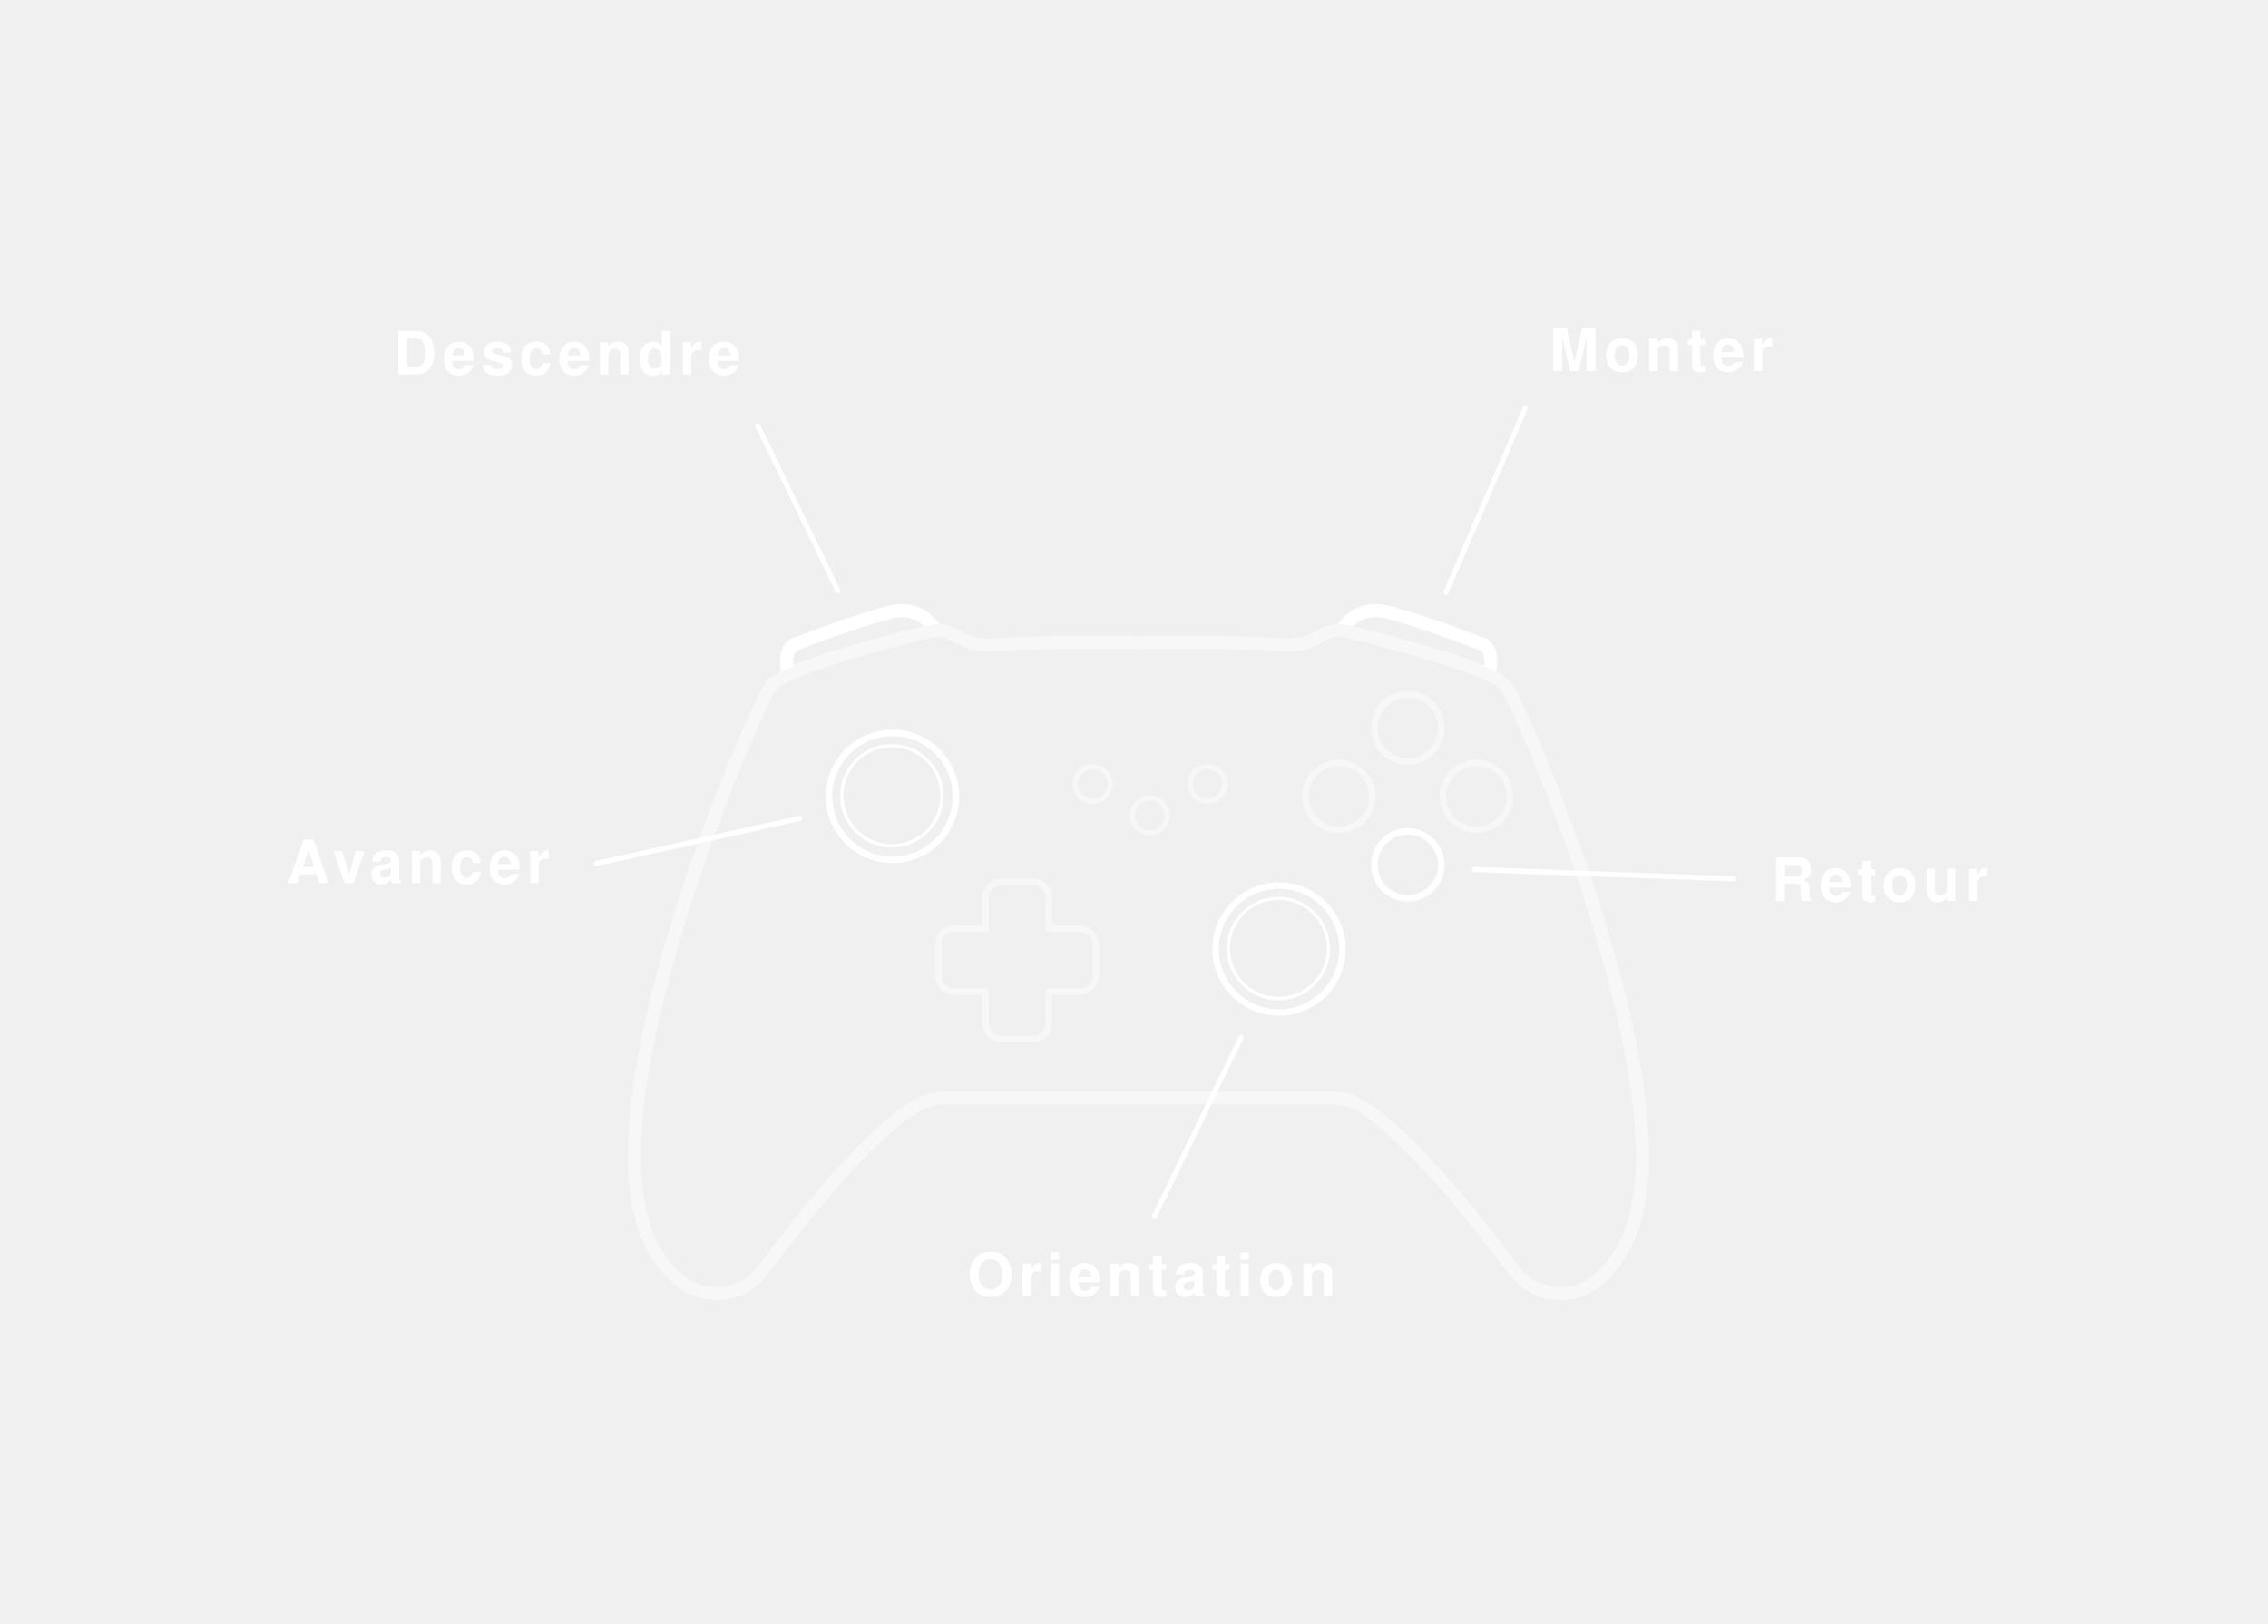
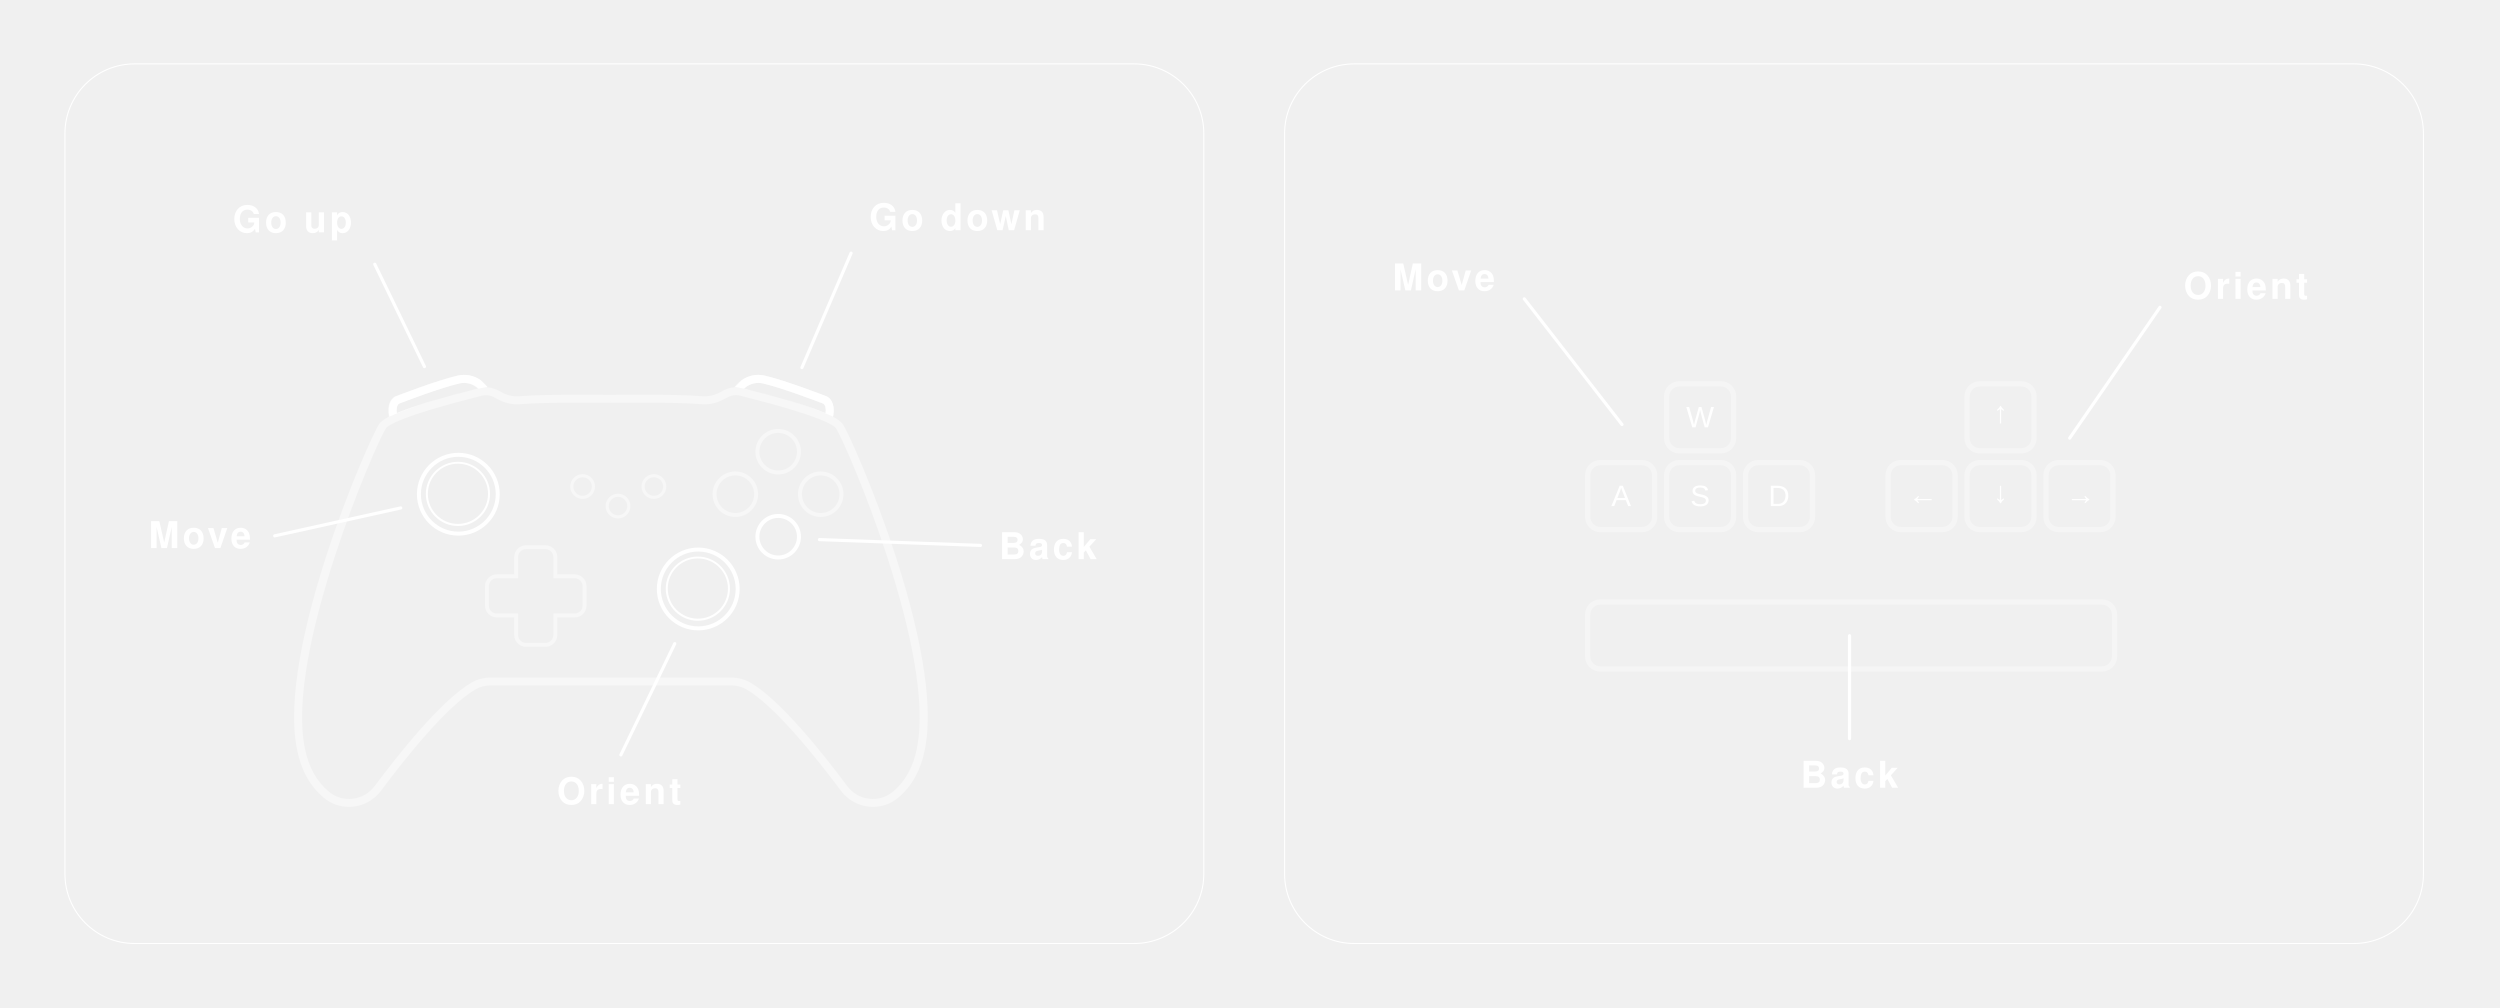
- <svg xmlns="http://www.w3.org/2000/svg" width="2666" height="1908" viewBox="0 0 2666 1908">
+ <svg xmlns="http://www.w3.org/2000/svg" width="4735" height="1908" viewBox="0 0 4735 1908">
  <g fill="none" fill-rule="evenodd">
-     <path fill="#FFF" fill-rule="nonzero" d="M1776.607,802.7 C1773.748,798.481 1767.701,794.122 1758.513,789.106 C1760.482,779.45 1762.122,761.075 1748.247,751.559 L1746.747,750.809 C1743.559,749.59 1669.966,720.95 1629.417,711.434 C1613.901,707.825 1597.729,711.153 1585.073,720.34 C1576.167,726.809 1572.417,732.387 1571.807,733.465 C1562.479,733.934 1555.073,737.075 1546.166,742.231 C1535.01,748.559 1522.635,751.418 1510.119,750.387 C1461.275,746.168 1343.759,747.668 1338.039,747.809 C1332.461,747.809 1214.799,746.168 1165.959,750.387 C1153.584,751.606 1141.068,748.746 1129.912,742.231 C1121.146,737.262 1113.928,734.215 1104.412,733.653 C1103.943,732.903 1100.193,726.996 1091.006,720.387 C1078.35,711.059 1062.178,707.871 1046.662,711.481 C1006.115,720.996 932.522,749.636 929.332,750.856 L927.832,751.606 C914.098,760.934 915.598,779.356 917.566,789.153 C908.378,793.981 902.332,798.481 899.472,802.558 C879.55,831.528 704.472,1231.748 743.712,1420.278 C751.259,1458.903 768.462,1489.513 794.524,1511.216 C807.93,1522.372 824.383,1528.278 841.727,1528.278 C844.727,1528.278 847.774,1528.138 850.914,1527.669 C871.445,1525.279 890.289,1514.263 902.664,1497.669 C945.789,1439.778 1026.324,1337.829 1081.684,1305.669 C1090.122,1300.7 1100.246,1298.122 1110.934,1298.122 L1565.334,1298.122 C1576.022,1298.122 1586.146,1300.7 1594.584,1305.669 C1649.943,1337.778 1730.474,1439.729 1773.604,1497.669 C1785.979,1514.263 1804.823,1525.278 1825.354,1527.669 C1828.354,1527.95 1831.542,1528.278 1834.542,1528.278 C1851.745,1528.278 1868.339,1522.419 1881.745,1511.216 C1907.995,1489.514 1925.011,1458.905 1932.557,1420.278 C1971.745,1231.748 1796.667,831.538 1776.797,802.418 L1776.607,802.7 Z M1625.947,726.247 C1663.025,735.013 1731.507,761.216 1740.277,764.544 C1744.824,768.294 1745.105,776.028 1744.214,782.497 C1714.355,769.841 1664.573,754.747 1592.474,736.513 C1591.396,736.232 1590.646,736.044 1589.896,735.904 C1591.115,734.826 1592.287,733.794 1593.834,732.716 C1603.021,726.06 1614.646,723.669 1625.803,726.247 L1625.947,726.247 Z M935.847,764.591 C944.613,761.263 1013.05,734.872 1050.177,726.294 C1061.333,723.716 1073.099,726.013 1082.146,732.763 C1083.646,733.982 1085.005,735.013 1086.083,735.95 C1085.193,736.091 1084.583,736.419 1083.505,736.56 C1011.411,754.794 961.635,769.888 931.765,782.544 C930.875,776.075 931.156,768.388 935.703,764.591 L935.847,764.591 Z M1917.637,1417.461 C1910.699,1452.617 1895.325,1480.367 1871.934,1499.633 C1859.278,1510.039 1843.434,1514.727 1826.981,1512.758 C1810.387,1510.789 1795.622,1502.211 1785.637,1488.758 C1741.903,1429.93 1659.877,1326.198 1602.117,1292.728 C1591.429,1286.541 1578.586,1283.212 1565.32,1283.212 L1110.92,1283.212 C1097.654,1283.212 1084.811,1286.541 1074.123,1292.728 C1016.514,1326.197 934.483,1429.988 890.603,1488.758 C880.478,1502.352 865.853,1510.789 849.119,1512.758 C832.666,1514.727 816.822,1510.039 804.166,1499.633 C780.635,1480.18 765.4,1452.571 758.463,1417.274 C721.057,1236.904 893.323,838.644 912.023,811.174 C915.96,805.455 940.851,788.112 1087.243,751.174 C1091.602,750.096 1094.79,749.205 1095.259,749.065 C1105.525,747.705 1111.384,749.065 1122.4,755.393 C1136.275,763.408 1151.791,766.877 1167.353,765.518 C1215.634,761.299 1336.713,762.94 1337.933,762.94 L1337.933,755.393 L1338.073,762.94 C1339.292,762.94 1460.363,761.299 1508.653,765.518 C1524.356,766.877 1539.731,763.408 1553.606,755.393 C1564.762,749.065 1570.668,747.705 1579.856,748.736 C1581.356,749.205 1584.544,749.955 1588.903,750.986 C1735.343,787.924 1760.223,805.268 1764.123,810.986 C1782.967,838.456 1955.043,1236.707 1917.493,1417.407 L1917.637,1417.461 Z" opacity=".45" />
-     <path fill="#FFF" fill-rule="nonzero" d="M1092.006,720.387 C1079.35,711.059 1063.178,707.871 1047.662,711.481 C1007.115,720.996 933.522,749.636 930.332,750.856 L928.832,751.606 C915.098,760.934 916.598,779.356 918.566,789.153 C940.44,778.869 1018.17,748.743 1104.157,732.763 M936.847,764.591 C945.613,761.263 1014.05,734.872 1051.177,726.294 C1062.333,723.716 1074.099,726.013 1083.146,732.763 C1084.646,733.982 1086.005,735.013 1087.083,735.95 C1086.193,736.091 1003.14,753.904 932.765,782.544 C931.875,776.075 932.156,768.388 936.703,764.591" />
-     <path fill="#FFF" fill-rule="nonzero" d="M1748.006,720.387 C1735.35,711.059 1719.178,707.871 1703.662,711.481 C1663.115,720.996 1589.522,749.636 1586.332,750.856 L1584.832,751.606 C1571.098,760.934 1572.598,779.356 1574.566,789.153 C1596.44,778.869 1674.17,748.743 1760.157,732.763 M1592.847,764.591 C1601.613,761.263 1670.05,734.872 1707.177,726.294 C1718.333,723.716 1730.099,726.013 1739.146,732.763 C1740.646,733.982 1742.005,735.013 1743.083,735.95 C1742.193,736.091 1659.14,753.904 1588.765,782.544 C1587.875,776.075 1588.156,768.388 1592.703,764.591" transform="matrix(-1 0 0 1 3333.458 0)" />
-     <path fill="#FFF" fill-rule="nonzero" d="M1654.887,898.66 C1678.699,898.66 1698.012,879.348 1698.012,855.535 C1698.012,831.722 1678.7,812.41 1654.887,812.41 C1631.074,812.41 1611.762,831.722 1611.762,855.535 C1611.762,879.348 1631.074,898.66 1654.887,898.66 Z M1654.887,819.957 C1674.481,819.957 1690.465,835.941 1690.465,855.535 C1690.465,875.129 1674.481,891.113 1654.887,891.113 C1635.293,891.113 1619.309,875.129 1619.309,855.535 C1619.309,835.941 1635.293,819.957 1654.887,819.957 Z" opacity=".45" />
-     <path fill="#FFF" fill-rule="nonzero" d="M1654.887,973.43 C1631.075,973.43 1611.762,992.742 1611.762,1016.555 C1611.762,1040.368 1631.074,1059.68 1654.887,1059.68 C1678.7,1059.68 1698.012,1040.368 1698.012,1016.555 C1698.012,992.742 1678.7,973.43 1654.887,973.43 Z M1654.887,1052.133 C1635.293,1052.133 1619.309,1036.149 1619.309,1016.555 C1619.309,996.961 1635.293,980.977 1654.887,980.977 C1674.481,980.977 1690.465,996.961 1690.465,1016.555 C1690.465,1036.149 1674.481,1052.133 1654.887,1052.133 Z" />
-     <path fill="#FFF" fill-rule="nonzero" d="M1692.297 936.06C1692.297 959.872 1711.609 979.185 1735.422 979.185 1759.235 979.185 1778.547 959.873 1778.547 936.06 1778.547 912.247 1759.235 892.935 1735.422 892.935 1711.609 892.935 1692.297 912.247 1692.297 936.06ZM1771 936.06C1771 955.654 1755.016 971.638 1735.422 971.638 1715.828 971.638 1699.844 955.654 1699.844 936.06 1699.844 916.466 1715.828 900.482 1735.422 900.482 1755.016 900.482 1771 916.466 1771 936.06ZM1573.747 892.9C1549.935 892.9 1530.622 912.212 1530.622 936.025 1530.622 959.838 1549.934 979.15 1573.747 979.15 1597.56 979.15 1616.872 959.838 1616.872 936.025 1616.872 912.212 1597.56 892.9 1573.747 892.9ZM1573.747 971.603C1554.153 971.603 1538.169 955.619 1538.169 936.025 1538.169 916.431 1554.153 900.447 1573.747 900.447 1593.341 900.447 1609.325 916.431 1609.325 936.025 1609.325 955.619 1593.341 971.603 1573.747 971.603Z" opacity=".45" />
-     <path fill="#FFF" fill-rule="nonzero" d="M1502.737,1054.14 C1469.268,1054.14 1441.94,1081.421 1441.94,1114.937 C1441.94,1148.406 1469.221,1175.734 1502.737,1175.734 C1536.206,1175.734 1563.534,1148.453 1563.534,1114.937 C1563.534,1081.468 1536.253,1054.14 1502.737,1054.14 Z M1502.737,1171.75 C1471.378,1171.75 1445.737,1146.25 1445.737,1114.75 C1445.737,1083.25 1471.237,1057.75 1502.737,1057.75 C1534.237,1057.75 1559.737,1083.25 1559.737,1114.75 C1559.737,1146.25 1534.237,1171.75 1502.737,1171.75 Z" />
-     <path fill="#FFF" fill-rule="nonzero" d="M1503.477 1037.08C1460.211 1037.08 1425.055 1072.236 1425.055 1115.502 1425.055 1158.768 1460.211 1193.924 1503.477 1193.924 1546.743 1193.924 1581.899 1158.768 1581.899 1115.502 1581.899 1072.236 1546.743 1037.08 1503.477 1037.08ZM1503.477 1186.37C1464.43 1186.37 1432.602 1154.542 1432.602 1115.495 1432.602 1076.448 1464.43 1044.62 1503.477 1044.62 1542.524 1044.62 1574.352 1076.448 1574.352 1115.495 1574.352 1154.542 1542.524 1186.37 1503.477 1186.37ZM1048.327 874.66C1014.858 874.66 987.53 901.941 987.53 935.457 987.53 968.926 1014.811 996.254 1048.327 996.254 1081.796 996.254 1109.124 968.973 1109.124 935.457 1109.124 901.988 1081.843 874.66 1048.327 874.66ZM1048.327 992.27C1016.968 992.27 991.327 966.77 991.327 935.27 991.327 903.77 1016.827 878.27 1048.327 878.27 1079.827 878.27 1105.327 903.77 1105.327 935.27 1105.327 966.77 1079.827 992.27 1048.327 992.27Z" />
-     <path fill="#FFF" fill-rule="nonzero" d="M1127.497,936.06 C1127.497,892.794 1092.341,857.638 1049.075,857.638 C1005.809,857.638 970.653,892.794 970.653,936.06 C970.653,979.326 1005.809,1014.482 1049.075,1014.482 C1092.341,1014.482 1127.497,979.326 1127.497,936.06 Z M1049.075,1006.935 C1010.028,1006.935 978.2,975.107 978.2,936.06 C978.2,897.013 1010.028,865.185 1049.075,865.185 C1088.122,865.185 1119.95,897.013 1119.95,936.06 C1119.95,975.107 1088.122,1006.935 1049.075,1006.935 Z" />
-     <path fill="#FFF" fill-rule="nonzero" d="M1269.427 1087.75 1236.568 1087.75 1236.568 1055.172C1236.568 1042.797 1226.443 1032.719 1214.115 1032.719L1177.318 1032.719C1164.943 1032.719 1154.865 1042.844 1154.865 1055.172L1154.865 1087.75 1122.006 1087.75C1109.631 1087.75 1099.553 1097.875 1099.553 1110.203L1099.553 1147C1099.553 1159.375 1109.678 1169.453 1122.006 1169.453L1154.865 1169.453 1154.865 1202.641C1154.865 1215.016 1164.99 1225.094 1177.318 1225.094L1214.115 1225.094C1226.49 1225.094 1236.568 1214.969 1236.568 1202.641L1236.568 1169.453 1269.427 1169.453C1281.802 1169.453 1291.88 1159.328 1291.88 1147L1291.88 1110.203C1291.88 1097.828 1281.755 1087.75 1269.427 1087.75L1269.427 1087.75ZM1284.38 1147C1284.38 1155.297 1277.724 1161.953 1269.427 1161.953L1229.021 1161.953 1229.021 1202.687C1229.021 1210.984 1222.365 1217.64 1214.068 1217.64L1177.271 1217.64C1168.974 1217.64 1162.318 1210.984 1162.318 1202.687L1162.318 1161.953 1121.912 1161.953C1113.615 1161.953 1106.959 1155.297 1106.959 1147L1106.959 1110.203C1106.959 1101.906 1113.615 1095.25 1121.912 1095.25L1162.318 1095.25 1162.318 1055.125C1162.318 1046.828 1168.974 1040.172 1177.271 1040.172L1214.068 1040.172C1222.365 1040.172 1229.021 1046.828 1229.021 1055.125L1229.021 1095.25 1269.427 1095.25C1277.724 1095.25 1284.38 1101.906 1284.38 1110.203L1284.38 1147ZM1284.5 898C1271.544 898 1261 908.544 1261 921.5 1261 934.456 1271.544 945 1284.5 945 1297.456 945 1308 934.456 1308 921.5 1308 908.544 1297.456 898 1284.5 898ZM1284.5 939C1274.896 939 1267 931.104 1267 921.5 1267 911.896 1274.896 904 1284.5 904 1294.104 904 1302 911.896 1302 921.5 1302 931.104 1294.104 939 1284.5 939ZM1351.5 935C1338.544 935 1328 945.544 1328 958.5 1328 971.456 1338.544 982 1351.5 982 1364.456 982 1375 971.456 1375 958.5 1375 945.544 1364.456 935 1351.5 935ZM1351.5 976C1341.896 976 1334 968.104 1334 958.5 1334 948.896 1341.896 941 1351.5 941 1361.104 941 1369 948.896 1369 958.5 1369 968.104 1361.104 976 1351.5 976ZM1443 921.5C1443 908.544 1432.456 898 1419.5 898 1406.544 898 1396 908.544 1396 921.5 1396 934.456 1406.544 945 1419.5 945 1432.456 945 1443 934.456 1443 921.5ZM1402 921.5C1402 911.896 1409.896 904 1419.5 904 1429.104 904 1437 911.896 1437 921.5 1437 931.104 1429.104 939 1419.5 939 1409.896 939 1402 931.104 1402 921.5Z" opacity=".45" />
-     <line x1="910.949" x2="730.68" y1="1070.421" y2="905.265" stroke="#FFF" stroke-linecap="round" stroke-linejoin="round" stroke-width="6" transform="scale(1 -1) rotate(-30 -2867.074 0)" />
-     <line x1="1496.47" x2="1319.289" y1="1400.007" y2="1246.88" stroke="#FFF" stroke-linecap="round" stroke-linejoin="round" stroke-width="6" transform="rotate(-105 1408.29 1323.88)" />
-     <line x1="1919.668" x2="1851.361" y1="1176.213" y2="878.787" stroke="#FFF" stroke-linecap="round" stroke-linejoin="round" stroke-width="6" transform="rotate(105 1885.515 1027.5)" />
-     <line x1="1863.116" x2="1629.675" y1="604.736" y2="570.898" stroke="#FFF" stroke-linecap="round" stroke-linejoin="round" stroke-width="6" transform="rotate(105 1746.396 587.817)" />
+     <path fill="#FFF" fill-rule="nonzero" d="M1595.607,802.7 C1592.748,798.481 1586.701,794.122 1577.513,789.106 C1579.482,779.45 1581.122,761.075 1567.247,751.559 L1565.747,750.809 C1562.559,749.59 1488.966,720.95 1448.417,711.434 C1432.901,707.825 1416.729,711.153 1404.073,720.34 C1395.167,726.809 1391.417,732.387 1390.807,733.465 C1381.479,733.934 1374.073,737.075 1365.166,742.231 C1354.01,748.559 1341.635,751.418 1329.119,750.387 C1280.275,746.168 1162.759,747.668 1157.039,747.809 C1151.461,747.809 1033.799,746.168 984.959,750.387 C972.584,751.606 960.068,748.746 948.912,742.231 C940.146,737.262 932.928,734.215 923.412,733.653 C922.943,732.903 919.193,726.996 910.006,720.387 C897.35,711.059 881.178,707.871 865.662,711.481 C825.115,720.996 751.522,749.636 748.332,750.856 L746.832,751.606 C733.098,760.934 734.598,779.356 736.566,789.153 C727.378,793.981 721.332,798.481 718.472,802.558 C698.55,831.528 523.472,1231.748 562.712,1420.278 C570.259,1458.903 587.462,1489.513 613.524,1511.216 C626.93,1522.372 643.383,1528.278 660.727,1528.278 C663.727,1528.278 666.774,1528.138 669.914,1527.669 C690.445,1525.279 709.289,1514.263 721.664,1497.669 C764.789,1439.778 845.324,1337.829 900.684,1305.669 C909.122,1300.7 919.246,1298.122 929.934,1298.122 L1384.334,1298.122 C1395.022,1298.122 1405.146,1300.7 1413.584,1305.669 C1468.943,1337.778 1549.474,1439.729 1592.604,1497.669 C1604.979,1514.263 1623.823,1525.278 1644.354,1527.669 C1647.354,1527.95 1650.542,1528.278 1653.542,1528.278 C1670.745,1528.278 1687.339,1522.419 1700.745,1511.216 C1726.995,1489.514 1744.011,1458.905 1751.557,1420.278 C1790.745,1231.748 1615.667,831.538 1595.797,802.418 L1595.607,802.7 Z M1444.947,726.247 C1482.025,735.013 1550.507,761.216 1559.277,764.544 C1563.824,768.294 1564.105,776.028 1563.214,782.497 C1533.355,769.841 1483.573,754.747 1411.474,736.513 C1410.396,736.232 1409.646,736.044 1408.896,735.904 C1410.115,734.826 1411.287,733.794 1412.834,732.716 C1422.021,726.06 1433.646,723.669 1444.803,726.247 L1444.947,726.247 Z M754.847,764.591 C763.613,761.263 832.05,734.872 869.177,726.294 C880.333,723.716 892.099,726.013 901.146,732.763 C902.646,733.982 904.005,735.013 905.083,735.95 C904.193,736.091 903.583,736.419 902.505,736.56 C830.411,754.794 780.635,769.888 750.765,782.544 C749.875,776.075 750.156,768.388 754.703,764.591 L754.847,764.591 Z M1736.637,1417.461 C1729.699,1452.617 1714.325,1480.367 1690.934,1499.633 C1678.278,1510.039 1662.434,1514.727 1645.981,1512.758 C1629.387,1510.789 1614.622,1502.211 1604.637,1488.758 C1560.903,1429.93 1478.877,1326.198 1421.117,1292.728 C1410.429,1286.541 1397.586,1283.212 1384.32,1283.212 L929.92,1283.212 C916.654,1283.212 903.811,1286.541 893.123,1292.728 C835.514,1326.197 753.483,1429.988 709.603,1488.758 C699.478,1502.352 684.853,1510.789 668.119,1512.758 C651.666,1514.727 635.822,1510.039 623.166,1499.633 C599.635,1480.18 584.4,1452.571 577.463,1417.274 C540.057,1236.904 712.323,838.644 731.023,811.174 C734.96,805.455 759.851,788.112 906.243,751.174 C910.602,750.096 913.79,749.205 914.259,749.065 C924.525,747.705 930.384,749.065 941.4,755.393 C955.275,763.408 970.791,766.877 986.353,765.518 C1034.634,761.299 1155.713,762.94 1156.933,762.94 L1156.933,755.393 L1157.073,762.94 C1158.292,762.94 1279.363,761.299 1327.653,765.518 C1343.356,766.877 1358.731,763.408 1372.606,755.393 C1383.762,749.065 1389.668,747.705 1398.856,748.736 C1400.356,749.205 1403.544,749.955 1407.903,750.986 C1554.343,787.924 1579.223,805.268 1583.123,810.986 C1601.967,838.456 1774.043,1236.707 1736.493,1417.407 L1736.637,1417.461 Z" opacity=".45" />
+     <path fill="#FFF" fill-rule="nonzero" d="M911.006,720.387 C898.35,711.059 882.178,707.871 866.662,711.481 C826.115,720.996 752.522,749.636 749.332,750.856 L747.832,751.606 C734.098,760.934 735.598,779.356 737.566,789.153 C759.44,778.869 837.17,748.743 923.157,732.763 M755.847,764.591 C764.613,761.263 833.05,734.872 870.177,726.294 C881.333,723.716 893.099,726.013 902.146,732.763 C903.646,733.982 905.005,735.013 906.083,735.95 C905.193,736.091 822.14,753.904 751.765,782.544 C750.875,776.075 751.156,768.388 755.703,764.591" />
+     <path fill="#FFF" fill-rule="nonzero" d="M1567.006,720.387 C1554.35,711.059 1538.178,707.871 1522.662,711.481 C1482.115,720.996 1408.522,749.636 1405.332,750.856 L1403.832,751.606 C1390.098,760.934 1391.598,779.356 1393.566,789.153 C1415.44,778.869 1493.17,748.743 1579.157,732.763 M1411.847,764.591 C1420.613,761.263 1489.05,734.872 1526.177,726.294 C1537.333,723.716 1549.099,726.013 1558.146,732.763 C1559.646,733.982 1561.005,735.013 1562.083,735.95 C1561.193,736.091 1478.14,753.904 1407.765,782.544 C1406.875,776.075 1407.156,768.388 1411.703,764.591" transform="matrix(-1 0 0 1 2971.458 0)" />
+     <path fill="#FFF" fill-rule="nonzero" d="M1473.887,898.66 C1497.699,898.66 1517.012,879.348 1517.012,855.535 C1517.012,831.722 1497.7,812.41 1473.887,812.41 C1450.074,812.41 1430.762,831.722 1430.762,855.535 C1430.762,879.348 1450.074,898.66 1473.887,898.66 Z M1473.887,819.957 C1493.481,819.957 1509.465,835.941 1509.465,855.535 C1509.465,875.129 1493.481,891.113 1473.887,891.113 C1454.293,891.113 1438.309,875.129 1438.309,855.535 C1438.309,835.941 1454.293,819.957 1473.887,819.957 Z" opacity=".45" />
+     <path fill="#FFF" fill-rule="nonzero" d="M1473.887,973.43 C1450.075,973.43 1430.762,992.742 1430.762,1016.555 C1430.762,1040.368 1450.074,1059.68 1473.887,1059.68 C1497.7,1059.68 1517.012,1040.368 1517.012,1016.555 C1517.012,992.742 1497.7,973.43 1473.887,973.43 Z M1473.887,1052.133 C1454.293,1052.133 1438.309,1036.149 1438.309,1016.555 C1438.309,996.961 1454.293,980.977 1473.887,980.977 C1493.481,980.977 1509.465,996.961 1509.465,1016.555 C1509.465,1036.149 1493.481,1052.133 1473.887,1052.133 Z" />
+     <path fill="#FFF" fill-rule="nonzero" d="M1511.297 936.06C1511.297 959.872 1530.609 979.185 1554.422 979.185 1578.235 979.185 1597.547 959.873 1597.547 936.06 1597.547 912.247 1578.235 892.935 1554.422 892.935 1530.609 892.935 1511.297 912.247 1511.297 936.06ZM1590 936.06C1590 955.654 1574.016 971.638 1554.422 971.638 1534.828 971.638 1518.844 955.654 1518.844 936.06 1518.844 916.466 1534.828 900.482 1554.422 900.482 1574.016 900.482 1590 916.466 1590 936.06ZM1392.747 892.9C1368.935 892.9 1349.622 912.212 1349.622 936.025 1349.622 959.838 1368.934 979.15 1392.747 979.15 1416.56 979.15 1435.872 959.838 1435.872 936.025 1435.872 912.212 1416.56 892.9 1392.747 892.9ZM1392.747 971.603C1373.153 971.603 1357.169 955.619 1357.169 936.025 1357.169 916.431 1373.153 900.447 1392.747 900.447 1412.341 900.447 1428.325 916.431 1428.325 936.025 1428.325 955.619 1412.341 971.603 1392.747 971.603Z" opacity=".45" />
+     <path fill="#FFF" fill-rule="nonzero" d="M1321.737,1054.14 C1288.268,1054.14 1260.94,1081.421 1260.94,1114.937 C1260.94,1148.406 1288.221,1175.734 1321.737,1175.734 C1355.206,1175.734 1382.534,1148.453 1382.534,1114.937 C1382.534,1081.468 1355.253,1054.14 1321.737,1054.14 Z M1321.737,1171.75 C1290.378,1171.75 1264.737,1146.25 1264.737,1114.75 C1264.737,1083.25 1290.237,1057.75 1321.737,1057.75 C1353.237,1057.75 1378.737,1083.25 1378.737,1114.75 C1378.737,1146.25 1353.237,1171.75 1321.737,1171.75 Z" />
+     <path fill="#FFF" fill-rule="nonzero" d="M1322.477 1037.08C1279.211 1037.08 1244.055 1072.236 1244.055 1115.502 1244.055 1158.768 1279.211 1193.924 1322.477 1193.924 1365.743 1193.924 1400.899 1158.768 1400.899 1115.502 1400.899 1072.236 1365.743 1037.08 1322.477 1037.08ZM1322.477 1186.37C1283.43 1186.37 1251.602 1154.542 1251.602 1115.495 1251.602 1076.448 1283.43 1044.62 1322.477 1044.62 1361.524 1044.62 1393.352 1076.448 1393.352 1115.495 1393.352 1154.542 1361.524 1186.37 1322.477 1186.37ZM867.327 874.66C833.858 874.66 806.53 901.941 806.53 935.457 806.53 968.926 833.811 996.254 867.327 996.254 900.796 996.254 928.124 968.973 928.124 935.457 928.124 901.988 900.843 874.66 867.327 874.66ZM867.327 992.27C835.968 992.27 810.327 966.77 810.327 935.27 810.327 903.77 835.827 878.27 867.327 878.27 898.827 878.27 924.327 903.77 924.327 935.27 924.327 966.77 898.827 992.27 867.327 992.27Z" />
+     <path fill="#FFF" fill-rule="nonzero" d="M946.497,936.06 C946.497,892.794 911.341,857.638 868.075,857.638 C824.809,857.638 789.653,892.794 789.653,936.06 C789.653,979.326 824.809,1014.482 868.075,1014.482 C911.341,1014.482 946.497,979.326 946.497,936.06 Z M868.075,1006.935 C829.028,1006.935 797.2,975.107 797.2,936.06 C797.2,897.013 829.028,865.185 868.075,865.185 C907.122,865.185 938.95,897.013 938.95,936.06 C938.95,975.107 907.122,1006.935 868.075,1006.935 Z" />
+     <path fill="#FFF" fill-rule="nonzero" d="M1088.427 1087.75 1055.568 1087.75 1055.568 1055.172C1055.568 1042.797 1045.443 1032.719 1033.115 1032.719L996.318 1032.719C983.943 1032.719 973.865 1042.844 973.865 1055.172L973.865 1087.75 941.006 1087.75C928.631 1087.75 918.553 1097.875 918.553 1110.203L918.553 1147C918.553 1159.375 928.678 1169.453 941.006 1169.453L973.865 1169.453 973.865 1202.641C973.865 1215.016 983.99 1225.094 996.318 1225.094L1033.115 1225.094C1045.49 1225.094 1055.568 1214.969 1055.568 1202.641L1055.568 1169.453 1088.427 1169.453C1100.802 1169.453 1110.88 1159.328 1110.88 1147L1110.88 1110.203C1110.88 1097.828 1100.755 1087.75 1088.427 1087.75L1088.427 1087.75ZM1103.38 1147C1103.38 1155.297 1096.724 1161.953 1088.427 1161.953L1048.021 1161.953 1048.021 1202.687C1048.021 1210.984 1041.365 1217.64 1033.068 1217.64L996.271 1217.64C987.974 1217.64 981.318 1210.984 981.318 1202.687L981.318 1161.953 940.912 1161.953C932.615 1161.953 925.959 1155.297 925.959 1147L925.959 1110.203C925.959 1101.906 932.615 1095.25 940.912 1095.25L981.318 1095.25 981.318 1055.125C981.318 1046.828 987.974 1040.172 996.271 1040.172L1033.068 1040.172C1041.365 1040.172 1048.021 1046.828 1048.021 1055.125L1048.021 1095.25 1088.427 1095.25C1096.724 1095.25 1103.38 1101.906 1103.38 1110.203L1103.38 1147ZM1103.5 898C1090.544 898 1080 908.544 1080 921.5 1080 934.456 1090.544 945 1103.5 945 1116.456 945 1127 934.456 1127 921.5 1127 908.544 1116.456 898 1103.5 898ZM1103.5 939C1093.896 939 1086 931.104 1086 921.5 1086 911.896 1093.896 904 1103.5 904 1113.104 904 1121 911.896 1121 921.5 1121 931.104 1113.104 939 1103.5 939ZM1170.5 935C1157.544 935 1147 945.544 1147 958.5 1147 971.456 1157.544 982 1170.5 982 1183.456 982 1194 971.456 1194 958.5 1194 945.544 1183.456 935 1170.5 935ZM1170.5 976C1160.896 976 1153 968.104 1153 958.5 1153 948.896 1160.896 941 1170.5 941 1180.104 941 1188 948.896 1188 958.5 1188 968.104 1180.104 976 1170.5 976ZM1262 921.5C1262 908.544 1251.456 898 1238.5 898 1225.544 898 1215 908.544 1215 921.5 1215 934.456 1225.544 945 1238.5 945 1251.456 945 1262 934.456 1262 921.5ZM1221 921.5C1221 911.896 1228.896 904 1238.5 904 1248.104 904 1256 911.896 1256 921.5 1256 931.104 1248.104 939 1238.5 939 1228.896 939 1221 931.104 1221 921.5Z" opacity=".45" />
+     <line x1="729.949" x2="549.68" y1="1070.421" y2="905.265" stroke="#FFF" stroke-linecap="round" stroke-linejoin="round" stroke-width="6" transform="scale(1 -1) rotate(-30 -3048.074 0)" />
+     <line x1="1315.47" x2="1138.289" y1="1400.007" y2="1246.88" stroke="#FFF" stroke-linecap="round" stroke-linejoin="round" stroke-width="6" transform="rotate(-105 1227.29 1323.88)" />
+     <line x1="1738.668" x2="1670.361" y1="1176.213" y2="878.787" stroke="#FFF" stroke-linecap="round" stroke-linejoin="round" stroke-width="6" transform="rotate(105 1704.515 1027.5)" />
+     <line x1="1682.116" x2="1448.675" y1="604.736" y2="570.898" stroke="#FFF" stroke-linecap="round" stroke-linejoin="round" stroke-width="6" transform="rotate(105 1565.396 587.817)" />
    <text fill="#FFF" font-family="Helvetica-Bold, Helvetica" font-size="70" font-weight="bold" letter-spacing="6.045">
-       <tspan x="336.985" y="1038">Avancer</tspan>
+       <tspan x="281.444" y="1038">Move</tspan>
    </text>
    <text fill="#FFF" font-family="Helvetica-Bold, Helvetica" font-size="70" font-weight="bold" letter-spacing="6.045">
-       <tspan x="1137.078" y="1523">Orientation</tspan>
+       <tspan x="1054.795" y="1523">Orient</tspan>
    </text>
    <text fill="#FFF" font-family="Helvetica-Bold, Helvetica" font-size="70" font-weight="bold" letter-spacing="6.045">
-       <tspan x="2082.088" y="1059">Retour</tspan>
+       <tspan x="1892.237" y="1059">Back</tspan>
    </text>
    <text fill="#FFF" font-family="Helvetica-Bold, Helvetica" font-size="70" font-weight="bold" letter-spacing="6.045">
-       <tspan x="1821.208" y="436">Monter</tspan>
+       <tspan x="1646.151" y="436">Go down</tspan>
    </text>
-     <line x1="1043.663" x2="832.047" y1="617.733" y2="577.048" stroke="#FFF" stroke-linecap="round" stroke-linejoin="round" stroke-width="6" transform="scale(1 -1) rotate(-75 159.32 0)" />
+     <line x1="862.663" x2="651.047" y1="617.733" y2="577.048" stroke="#FFF" stroke-linecap="round" stroke-linejoin="round" stroke-width="6" transform="scale(1 -1) rotate(-75 -21.68 0)" />
    <text fill="#FFF" font-family="Helvetica-Bold, Helvetica" font-size="70" font-weight="bold" letter-spacing="6.045">
-       <tspan x="462.814" y="440">Descendre</tspan>
+       <tspan x="440.8" y="440">Go up</tspan>
    </text>
+     <line x1="3119.22" x2="2840.006" y1="627.772" y2="741.386" stroke="#FFF" stroke-linecap="round" stroke-linejoin="round" stroke-width="6" transform="scale(1 -1) rotate(-30 423.888 0)" />
+     <line x1="4102.727" x2="3907.665" y1="819.704" y2="590.351" stroke="#FFF" stroke-linecap="round" stroke-linejoin="round" stroke-width="6" transform="rotate(-105 4005.665 705.351)" />
+     <line x1="3409.017" x2="3597.38" y1="1326.991" y2="1276.549" stroke="#FFF" stroke-linecap="round" stroke-linejoin="round" stroke-width="6" transform="rotate(105 3503.21 1301.564)" />
+     <text fill="#FFF" font-family="Helvetica-Bold, Helvetica" font-size="70" font-weight="bold" letter-spacing="6.045">
+       <tspan x="2637.444" y="550">Move</tspan>
+     </text>
+     <text fill="#FFF" font-family="Helvetica-Bold, Helvetica" font-size="70" font-weight="bold" letter-spacing="6.045">
+       <tspan x="4135.795" y="566">Orient</tspan>
+     </text>
+     <text fill="#FFF" font-family="Helvetica-Bold, Helvetica" font-size="70" font-weight="bold" letter-spacing="6.045">
+       <tspan x="3410.237" y="1492">Back</tspan>
+     </text>
+     <rect width="126.818" height="126.818" x="3156.591" y="727" stroke="#FFF" stroke-width="10" opacity=".336" rx="24" />
+     <text fill="#FFF" fill-rule="nonzero" font-family="ArialMT, Arial" font-size="56">
+       <tspan x="3193.572" y="809.364">W</tspan>
+     </text>
+     <rect width="126.818" height="126.818" x="3007.091" y="876.182" stroke="#FFF" stroke-width="10" opacity=".336" rx="24" />
+     <text fill="#FFF" fill-rule="nonzero" font-family="ArialMT, Arial" font-size="56">
+       <tspan x="3051.824" y="958.545">A</tspan>
+     </text>
+     <rect width="126.818" height="126.818" x="3156.591" y="876.182" stroke="#FFF" stroke-width="10" opacity=".336" rx="24" />
+     <text fill="#FFF" fill-rule="nonzero" font-family="ArialMT, Arial" font-size="56">
+       <tspan x="3201.324" y="958.545">S</tspan>
+     </text>
+     <rect width="126.818" height="126.818" x="3306.091" y="876.182" stroke="#FFF" stroke-width="10" opacity=".336" rx="24" />
+     <text fill="#FFF" fill-rule="nonzero" font-family="ArialMT, Arial" font-size="56">
+       <tspan x="3349.279" y="958.545">D</tspan>
+     </text>
+     <rect width="126.818" height="126.818" x="3725.591" y="727" stroke="#FFF" stroke-width="10" opacity=".336" rx="24" />
+     <text fill="#FFF" fill-rule="nonzero" font-family="ArialMT, Arial" font-size="56">
+       <tspan x="3775" y="800.364">↑</tspan>
+     </text>
+     <rect width="126.818" height="126.818" x="3576.091" y="876.182" stroke="#FFF" stroke-width="10" opacity=".336" rx="24" />
+     <text fill="#FFF" fill-rule="nonzero" font-family="ArialMT, Arial" font-size="56">
+       <tspan x="3613.941" y="955.545">←</tspan>
+     </text>
+     <rect width="126.818" height="126.818" x="3725.591" y="876.182" stroke="#FFF" stroke-width="10" opacity=".336" rx="24" />
+     <text fill="#FFF" fill-rule="nonzero" font-family="ArialMT, Arial" font-size="56">
+       <tspan x="3775" y="951.545">↓</tspan>
+     </text>
+     <rect width="126.818" height="126.818" x="3875.091" y="876.182" stroke="#FFF" stroke-width="10" opacity=".336" rx="24" />
+     <text fill="#FFF" fill-rule="nonzero" font-family="ArialMT, Arial" font-size="56">
+       <tspan x="3912.673" y="955.545">→</tspan>
+     </text>
+     <rect width="998" height="126.818" x="3007" y="1140.182" stroke="#FFF" stroke-width="10" opacity=".336" rx="24" />
+     <rect width="2157" height="1666" x="123" y="121" stroke="#FFF" stroke-width="2" rx="132" />
+     <rect width="2157" height="1666" x="2433" y="121" stroke="#FFF" stroke-width="2" rx="132" />
  </g>
</svg>
